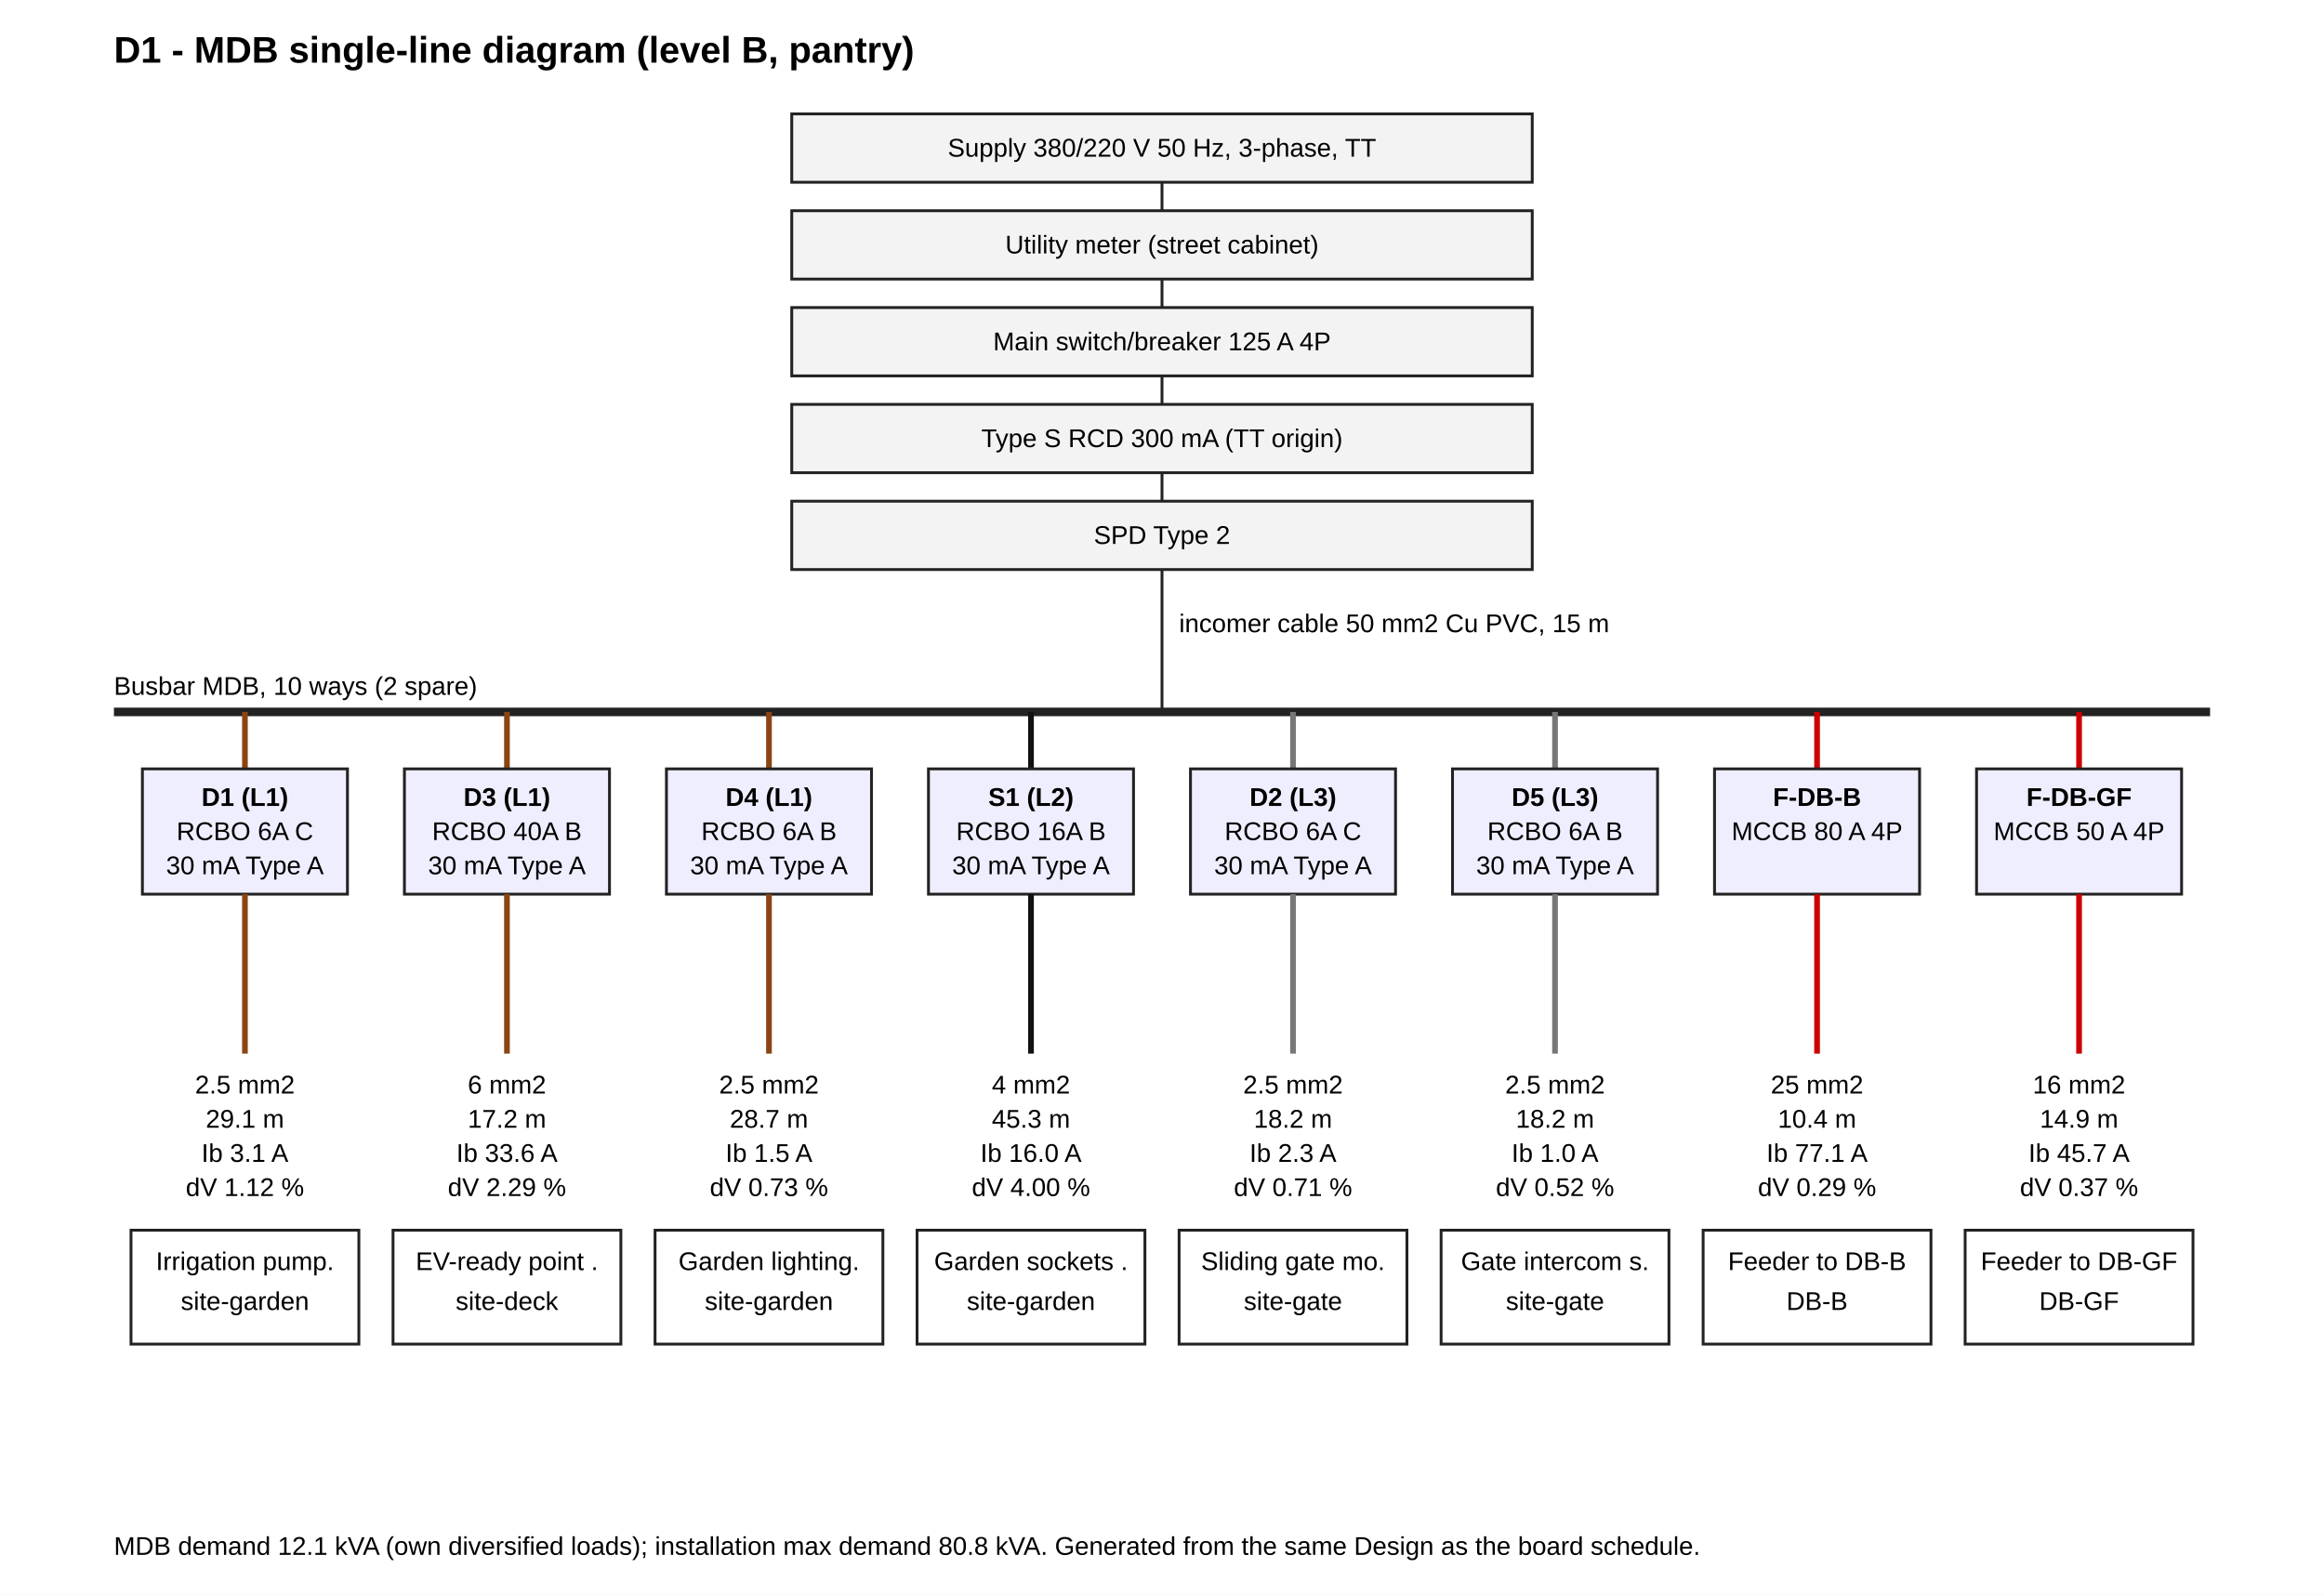
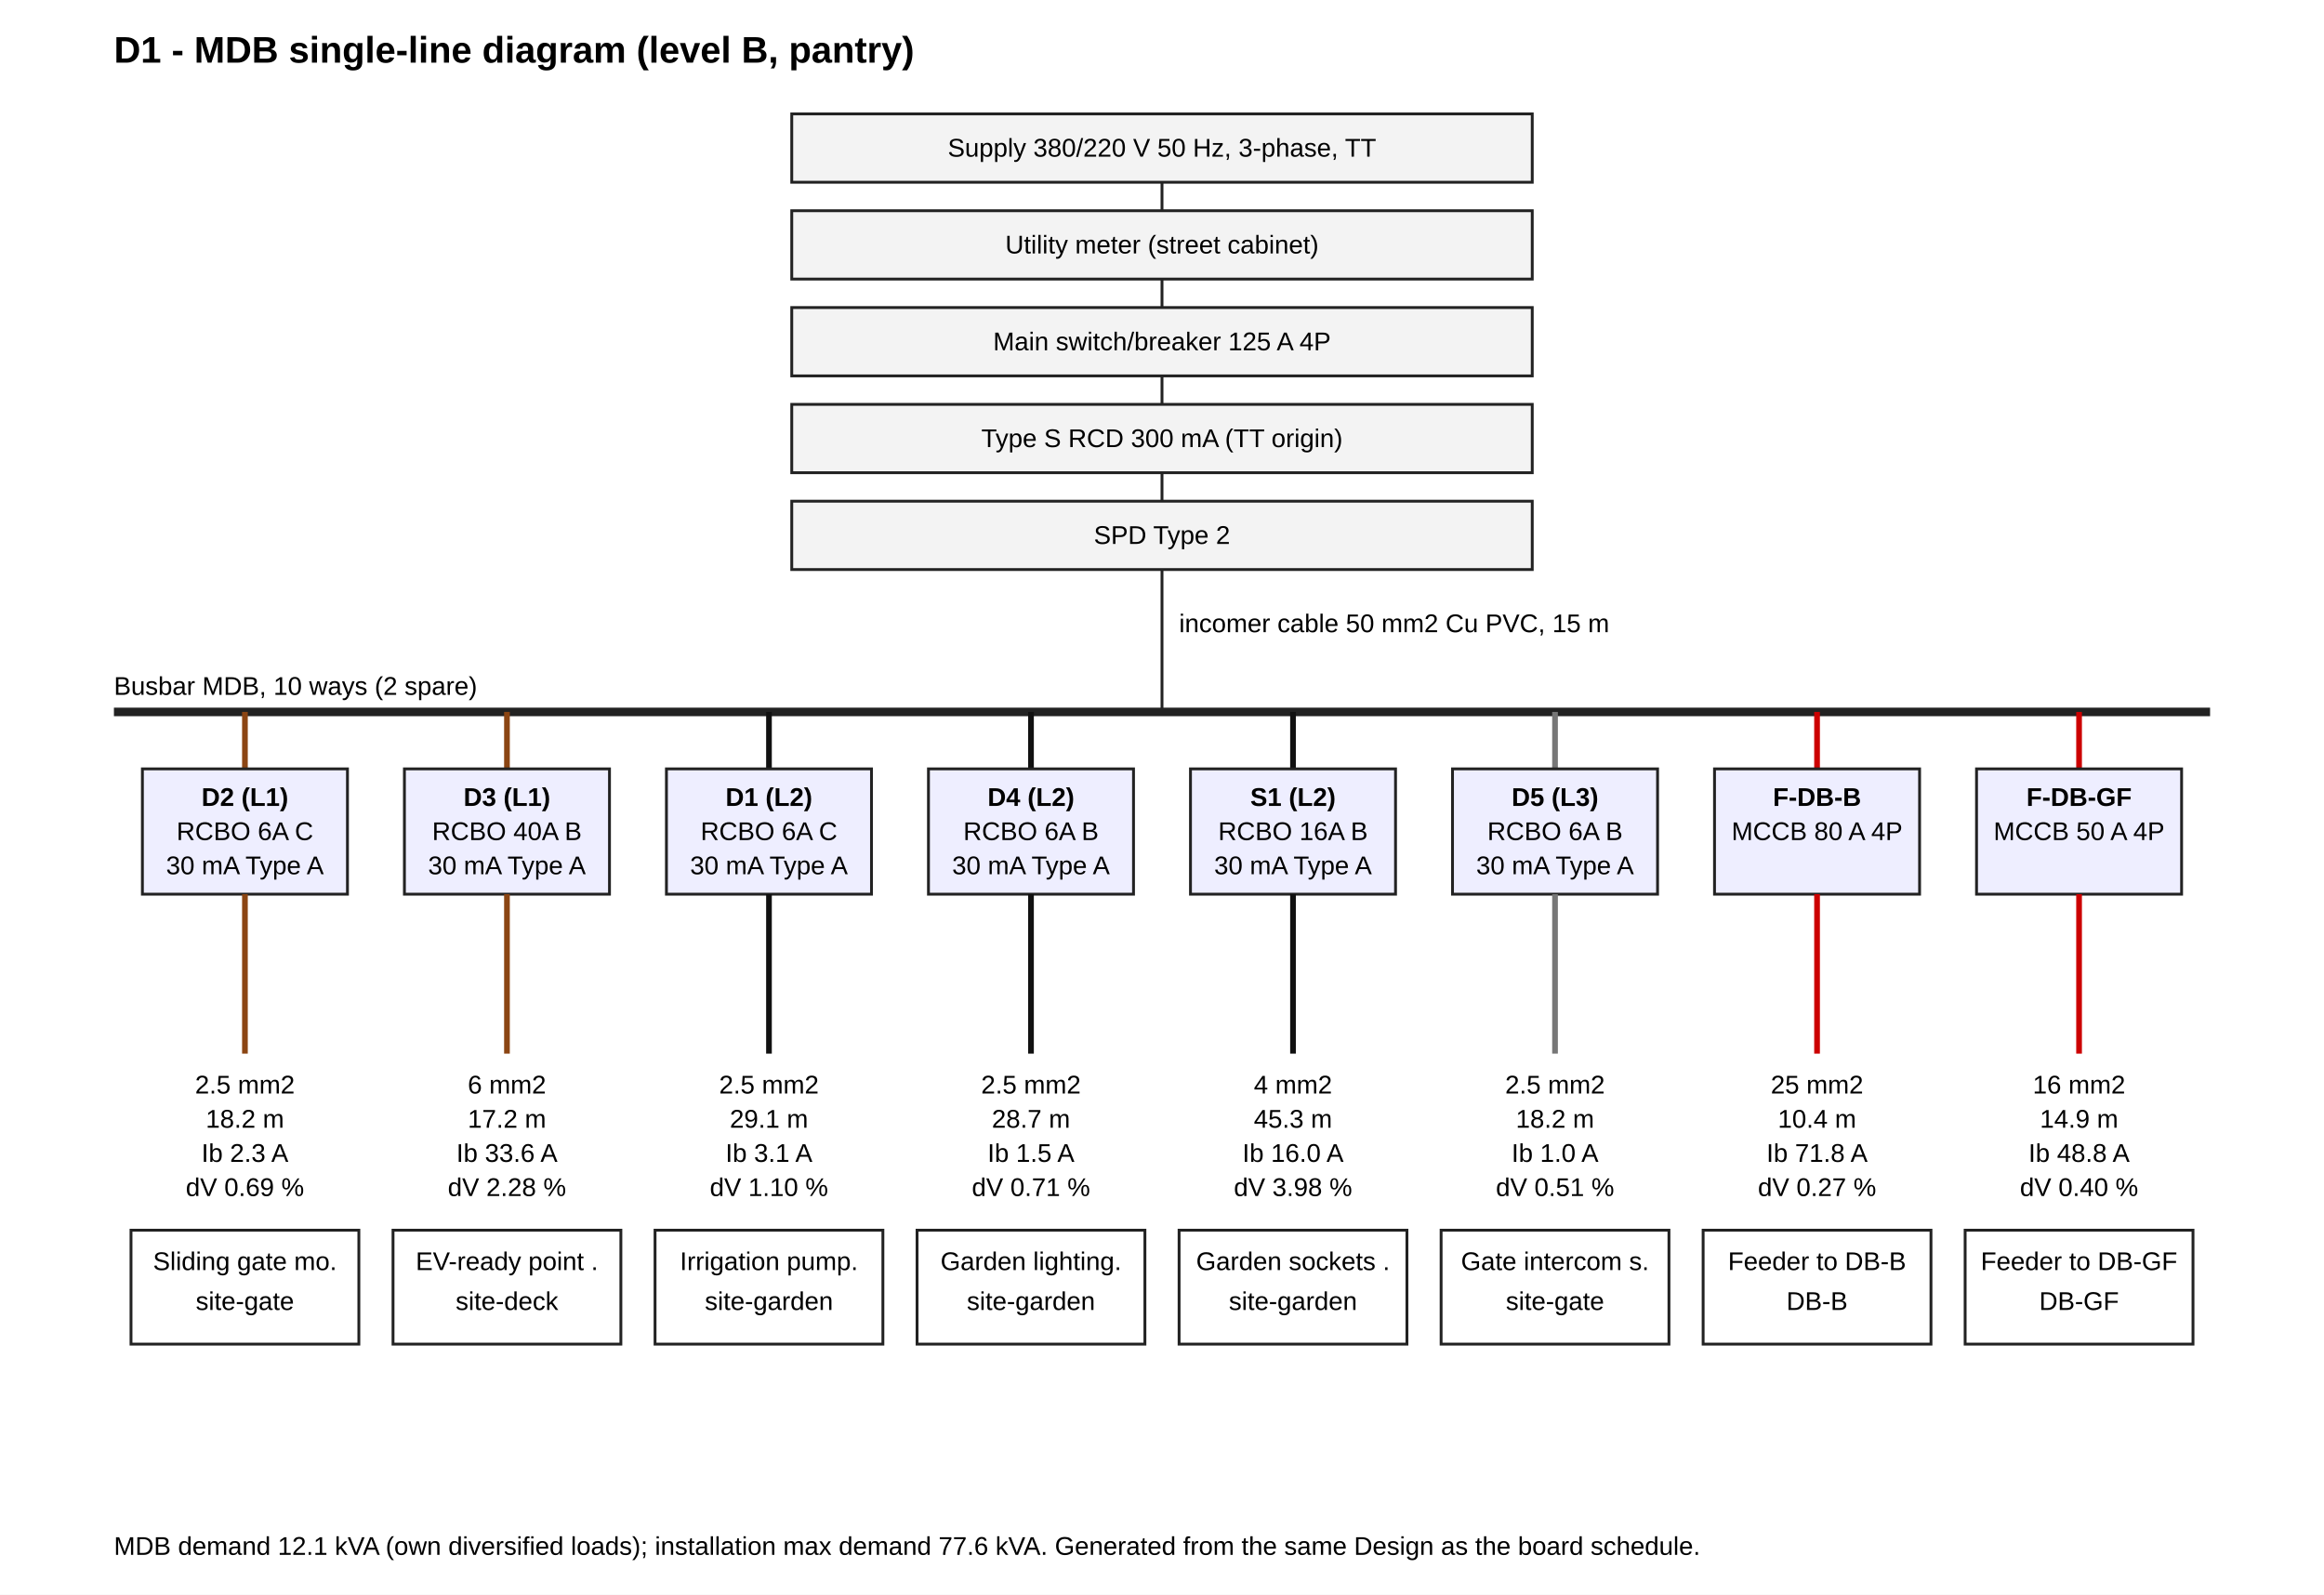
<svg xmlns="http://www.w3.org/2000/svg" width="816" height="560" viewBox="0 0 816 560" font-family="Arial,sans-serif" font-size="9">
  <rect width="816" height="560" fill="#fff" />
  <text x="40" y="22" font-size="13" font-weight="bold">D1 - MDB single-line diagram (level B, pantry)</text>
  <rect x="278" y="40" width="260" height="24" fill="#f3f3f3" stroke="#222" />
  <text x="408" y="55" text-anchor="middle">Supply 380/220 V 50 Hz, 3-phase, TT</text>
  <line x1="408" y1="64" x2="408" y2="74" stroke="#222" />
  <rect x="278" y="74" width="260" height="24" fill="#f3f3f3" stroke="#222" />
  <text x="408" y="89" text-anchor="middle">Utility meter (street cabinet)</text>
  <line x1="408" y1="98" x2="408" y2="108" stroke="#222" />
  <rect x="278" y="108" width="260" height="24" fill="#f3f3f3" stroke="#222" />
  <text x="408" y="123" text-anchor="middle">Main switch/breaker 125 A 4P</text>
  <line x1="408" y1="132" x2="408" y2="142" stroke="#222" />
  <rect x="278" y="142" width="260" height="24" fill="#f3f3f3" stroke="#222" />
  <text x="408" y="157" text-anchor="middle">Type S RCD 300 mA (TT origin)</text>
  <line x1="408" y1="166" x2="408" y2="176" stroke="#222" />
  <rect x="278" y="176" width="260" height="24" fill="#f3f3f3" stroke="#222" />
  <text x="408" y="191" text-anchor="middle">SPD Type 2</text>
  <line x1="408" y1="200" x2="408" y2="250" stroke="#222" />
  <text x="414" y="222">incomer cable 50 mm2 Cu PVC, 15 m</text>
  <line x1="40" y1="250" x2="776" y2="250" stroke="#222" stroke-width="3" />
  <text x="40" y="244">Busbar MDB, 10 ways (2 spare)</text>
-   <g id="MDB/D1">
+   <g id="MDB/D2">
    <line x1="86" y1="250" x2="86" y2="270" stroke="#8b4513" stroke-width="2" />
    <rect x="50" y="270" width="72" height="44" fill="#eef" stroke="#222" />
-     <text x="86" y="283" text-anchor="middle" font-weight="bold">D1 (L1)</text>
+     <text x="86" y="283" text-anchor="middle" font-weight="bold">D2 (L1)</text>
    <text x="86" y="295" text-anchor="middle">RCBO 6A C</text>
    <text x="86" y="307" text-anchor="middle">30 mA Type A</text>
    <line x1="86" y1="314" x2="86" y2="370" stroke="#8b4513" stroke-width="2" />
    <text x="86" y="384" text-anchor="middle">2.5 mm2</text>
-     <text x="86" y="396" text-anchor="middle">29.1 m</text>
-     <text x="86" y="408" text-anchor="middle">Ib 3.1 A</text>
-     <text x="86" y="420" text-anchor="middle">dV 1.12 %</text>
+     <text x="86" y="396" text-anchor="middle">18.2 m</text>
+     <text x="86" y="408" text-anchor="middle">Ib 2.3 A</text>
+     <text x="86" y="420" text-anchor="middle">dV 0.69 %</text>
    <rect x="46" y="432" width="80" height="40" fill="#fff" stroke="#222" />
-     <text x="86" y="446" text-anchor="middle">Irrigation pump.</text>
-     <text x="86" y="460" text-anchor="middle">site-garden</text>
+     <text x="86" y="446" text-anchor="middle">Sliding gate mo.</text>
+     <text x="86" y="460" text-anchor="middle">site-gate</text>
  </g>
  <g id="MDB/D3">
    <line x1="178" y1="250" x2="178" y2="270" stroke="#8b4513" stroke-width="2" />
    <rect x="142" y="270" width="72" height="44" fill="#eef" stroke="#222" />
    <text x="178" y="283" text-anchor="middle" font-weight="bold">D3 (L1)</text>
    <text x="178" y="295" text-anchor="middle">RCBO 40A B</text>
    <text x="178" y="307" text-anchor="middle">30 mA Type A</text>
    <line x1="178" y1="314" x2="178" y2="370" stroke="#8b4513" stroke-width="2" />
    <text x="178" y="384" text-anchor="middle">6 mm2</text>
    <text x="178" y="396" text-anchor="middle">17.2 m</text>
    <text x="178" y="408" text-anchor="middle">Ib 33.6 A</text>
-     <text x="178" y="420" text-anchor="middle">dV 2.29 %</text>
+     <text x="178" y="420" text-anchor="middle">dV 2.28 %</text>
    <rect x="138" y="432" width="80" height="40" fill="#fff" stroke="#222" />
    <text x="178" y="446" text-anchor="middle">EV-ready point .</text>
    <text x="178" y="460" text-anchor="middle">site-deck</text>
  </g>
-   <g id="MDB/D4">
-     <line x1="270" y1="250" x2="270" y2="270" stroke="#8b4513" stroke-width="2" />
+   <g id="MDB/D1">
+     <line x1="270" y1="250" x2="270" y2="270" stroke="#111" stroke-width="2" />
    <rect x="234" y="270" width="72" height="44" fill="#eef" stroke="#222" />
-     <text x="270" y="283" text-anchor="middle" font-weight="bold">D4 (L1)</text>
-     <text x="270" y="295" text-anchor="middle">RCBO 6A B</text>
+     <text x="270" y="283" text-anchor="middle" font-weight="bold">D1 (L2)</text>
+     <text x="270" y="295" text-anchor="middle">RCBO 6A C</text>
    <text x="270" y="307" text-anchor="middle">30 mA Type A</text>
-     <line x1="270" y1="314" x2="270" y2="370" stroke="#8b4513" stroke-width="2" />
+     <line x1="270" y1="314" x2="270" y2="370" stroke="#111" stroke-width="2" />
    <text x="270" y="384" text-anchor="middle">2.5 mm2</text>
-     <text x="270" y="396" text-anchor="middle">28.7 m</text>
-     <text x="270" y="408" text-anchor="middle">Ib 1.5 A</text>
-     <text x="270" y="420" text-anchor="middle">dV 0.73 %</text>
+     <text x="270" y="396" text-anchor="middle">29.1 m</text>
+     <text x="270" y="408" text-anchor="middle">Ib 3.1 A</text>
+     <text x="270" y="420" text-anchor="middle">dV 1.10 %</text>
    <rect x="230" y="432" width="80" height="40" fill="#fff" stroke="#222" />
-     <text x="270" y="446" text-anchor="middle">Garden lighting.</text>
+     <text x="270" y="446" text-anchor="middle">Irrigation pump.</text>
    <text x="270" y="460" text-anchor="middle">site-garden</text>
  </g>
-   <g id="MDB/S1">
+   <g id="MDB/D4">
    <line x1="362" y1="250" x2="362" y2="270" stroke="#111" stroke-width="2" />
    <rect x="326" y="270" width="72" height="44" fill="#eef" stroke="#222" />
-     <text x="362" y="283" text-anchor="middle" font-weight="bold">S1 (L2)</text>
-     <text x="362" y="295" text-anchor="middle">RCBO 16A B</text>
+     <text x="362" y="283" text-anchor="middle" font-weight="bold">D4 (L2)</text>
+     <text x="362" y="295" text-anchor="middle">RCBO 6A B</text>
    <text x="362" y="307" text-anchor="middle">30 mA Type A</text>
    <line x1="362" y1="314" x2="362" y2="370" stroke="#111" stroke-width="2" />
-     <text x="362" y="384" text-anchor="middle">4 mm2</text>
-     <text x="362" y="396" text-anchor="middle">45.3 m</text>
-     <text x="362" y="408" text-anchor="middle">Ib 16.0 A</text>
-     <text x="362" y="420" text-anchor="middle">dV 4.00 %</text>
+     <text x="362" y="384" text-anchor="middle">2.5 mm2</text>
+     <text x="362" y="396" text-anchor="middle">28.7 m</text>
+     <text x="362" y="408" text-anchor="middle">Ib 1.5 A</text>
+     <text x="362" y="420" text-anchor="middle">dV 0.71 %</text>
    <rect x="322" y="432" width="80" height="40" fill="#fff" stroke="#222" />
-     <text x="362" y="446" text-anchor="middle">Garden sockets .</text>
+     <text x="362" y="446" text-anchor="middle">Garden lighting.</text>
    <text x="362" y="460" text-anchor="middle">site-garden</text>
  </g>
-   <g id="MDB/D2">
-     <line x1="454" y1="250" x2="454" y2="270" stroke="#777" stroke-width="2" />
+   <g id="MDB/S1">
+     <line x1="454" y1="250" x2="454" y2="270" stroke="#111" stroke-width="2" />
    <rect x="418" y="270" width="72" height="44" fill="#eef" stroke="#222" />
-     <text x="454" y="283" text-anchor="middle" font-weight="bold">D2 (L3)</text>
-     <text x="454" y="295" text-anchor="middle">RCBO 6A C</text>
+     <text x="454" y="283" text-anchor="middle" font-weight="bold">S1 (L2)</text>
+     <text x="454" y="295" text-anchor="middle">RCBO 16A B</text>
    <text x="454" y="307" text-anchor="middle">30 mA Type A</text>
-     <line x1="454" y1="314" x2="454" y2="370" stroke="#777" stroke-width="2" />
-     <text x="454" y="384" text-anchor="middle">2.5 mm2</text>
-     <text x="454" y="396" text-anchor="middle">18.2 m</text>
-     <text x="454" y="408" text-anchor="middle">Ib 2.3 A</text>
-     <text x="454" y="420" text-anchor="middle">dV 0.71 %</text>
+     <line x1="454" y1="314" x2="454" y2="370" stroke="#111" stroke-width="2" />
+     <text x="454" y="384" text-anchor="middle">4 mm2</text>
+     <text x="454" y="396" text-anchor="middle">45.3 m</text>
+     <text x="454" y="408" text-anchor="middle">Ib 16.0 A</text>
+     <text x="454" y="420" text-anchor="middle">dV 3.98 %</text>
    <rect x="414" y="432" width="80" height="40" fill="#fff" stroke="#222" />
-     <text x="454" y="446" text-anchor="middle">Sliding gate mo.</text>
-     <text x="454" y="460" text-anchor="middle">site-gate</text>
+     <text x="454" y="446" text-anchor="middle">Garden sockets .</text>
+     <text x="454" y="460" text-anchor="middle">site-garden</text>
  </g>
  <g id="MDB/D5">
    <line x1="546" y1="250" x2="546" y2="270" stroke="#777" stroke-width="2" />
    <rect x="510" y="270" width="72" height="44" fill="#eef" stroke="#222" />
    <text x="546" y="283" text-anchor="middle" font-weight="bold">D5 (L3)</text>
    <text x="546" y="295" text-anchor="middle">RCBO 6A B</text>
    <text x="546" y="307" text-anchor="middle">30 mA Type A</text>
    <line x1="546" y1="314" x2="546" y2="370" stroke="#777" stroke-width="2" />
    <text x="546" y="384" text-anchor="middle">2.5 mm2</text>
    <text x="546" y="396" text-anchor="middle">18.2 m</text>
    <text x="546" y="408" text-anchor="middle">Ib 1.0 A</text>
-     <text x="546" y="420" text-anchor="middle">dV 0.52 %</text>
+     <text x="546" y="420" text-anchor="middle">dV 0.51 %</text>
    <rect x="506" y="432" width="80" height="40" fill="#fff" stroke="#222" />
    <text x="546" y="446" text-anchor="middle">Gate intercom s.</text>
    <text x="546" y="460" text-anchor="middle">site-gate</text>
  </g>
  <g id="MDB/F-DB-B">
    <line x1="638" y1="250" x2="638" y2="270" stroke="#c00" stroke-width="2" />
    <rect x="602" y="270" width="72" height="44" fill="#eef" stroke="#222" />
    <text x="638" y="283" text-anchor="middle" font-weight="bold">F-DB-B</text>
    <text x="638" y="295" text-anchor="middle">MCCB 80 A 4P</text>
    <text x="638" y="307" text-anchor="middle" />
    <line x1="638" y1="314" x2="638" y2="370" stroke="#c00" stroke-width="2" />
    <text x="638" y="384" text-anchor="middle">25 mm2</text>
    <text x="638" y="396" text-anchor="middle">10.4 m</text>
-     <text x="638" y="408" text-anchor="middle">Ib 77.1 A</text>
-     <text x="638" y="420" text-anchor="middle">dV 0.29 %</text>
+     <text x="638" y="408" text-anchor="middle">Ib 71.8 A</text>
+     <text x="638" y="420" text-anchor="middle">dV 0.27 %</text>
    <rect x="598" y="432" width="80" height="40" fill="#fff" stroke="#222" />
    <text x="638" y="446" text-anchor="middle">Feeder to DB-B</text>
    <text x="638" y="460" text-anchor="middle">DB-B</text>
  </g>
  <g id="MDB/F-DB-GF">
    <line x1="730" y1="250" x2="730" y2="270" stroke="#c00" stroke-width="2" />
    <rect x="694" y="270" width="72" height="44" fill="#eef" stroke="#222" />
    <text x="730" y="283" text-anchor="middle" font-weight="bold">F-DB-GF</text>
    <text x="730" y="295" text-anchor="middle">MCCB 50 A 4P</text>
    <text x="730" y="307" text-anchor="middle" />
    <line x1="730" y1="314" x2="730" y2="370" stroke="#c00" stroke-width="2" />
    <text x="730" y="384" text-anchor="middle">16 mm2</text>
    <text x="730" y="396" text-anchor="middle">14.9 m</text>
-     <text x="730" y="408" text-anchor="middle">Ib 45.7 A</text>
-     <text x="730" y="420" text-anchor="middle">dV 0.37 %</text>
+     <text x="730" y="408" text-anchor="middle">Ib 48.8 A</text>
+     <text x="730" y="420" text-anchor="middle">dV 0.40 %</text>
    <rect x="690" y="432" width="80" height="40" fill="#fff" stroke="#222" />
    <text x="730" y="446" text-anchor="middle">Feeder to DB-GF</text>
    <text x="730" y="460" text-anchor="middle">DB-GF</text>
  </g>
-   <text x="40" y="546">MDB demand 12.1 kVA (own diversified loads); installation max demand 80.8 kVA. Generated from the same Design as the board schedule.</text>
+   <text x="40" y="546">MDB demand 12.1 kVA (own diversified loads); installation max demand 77.6 kVA. Generated from the same Design as the board schedule.</text>
</svg>
